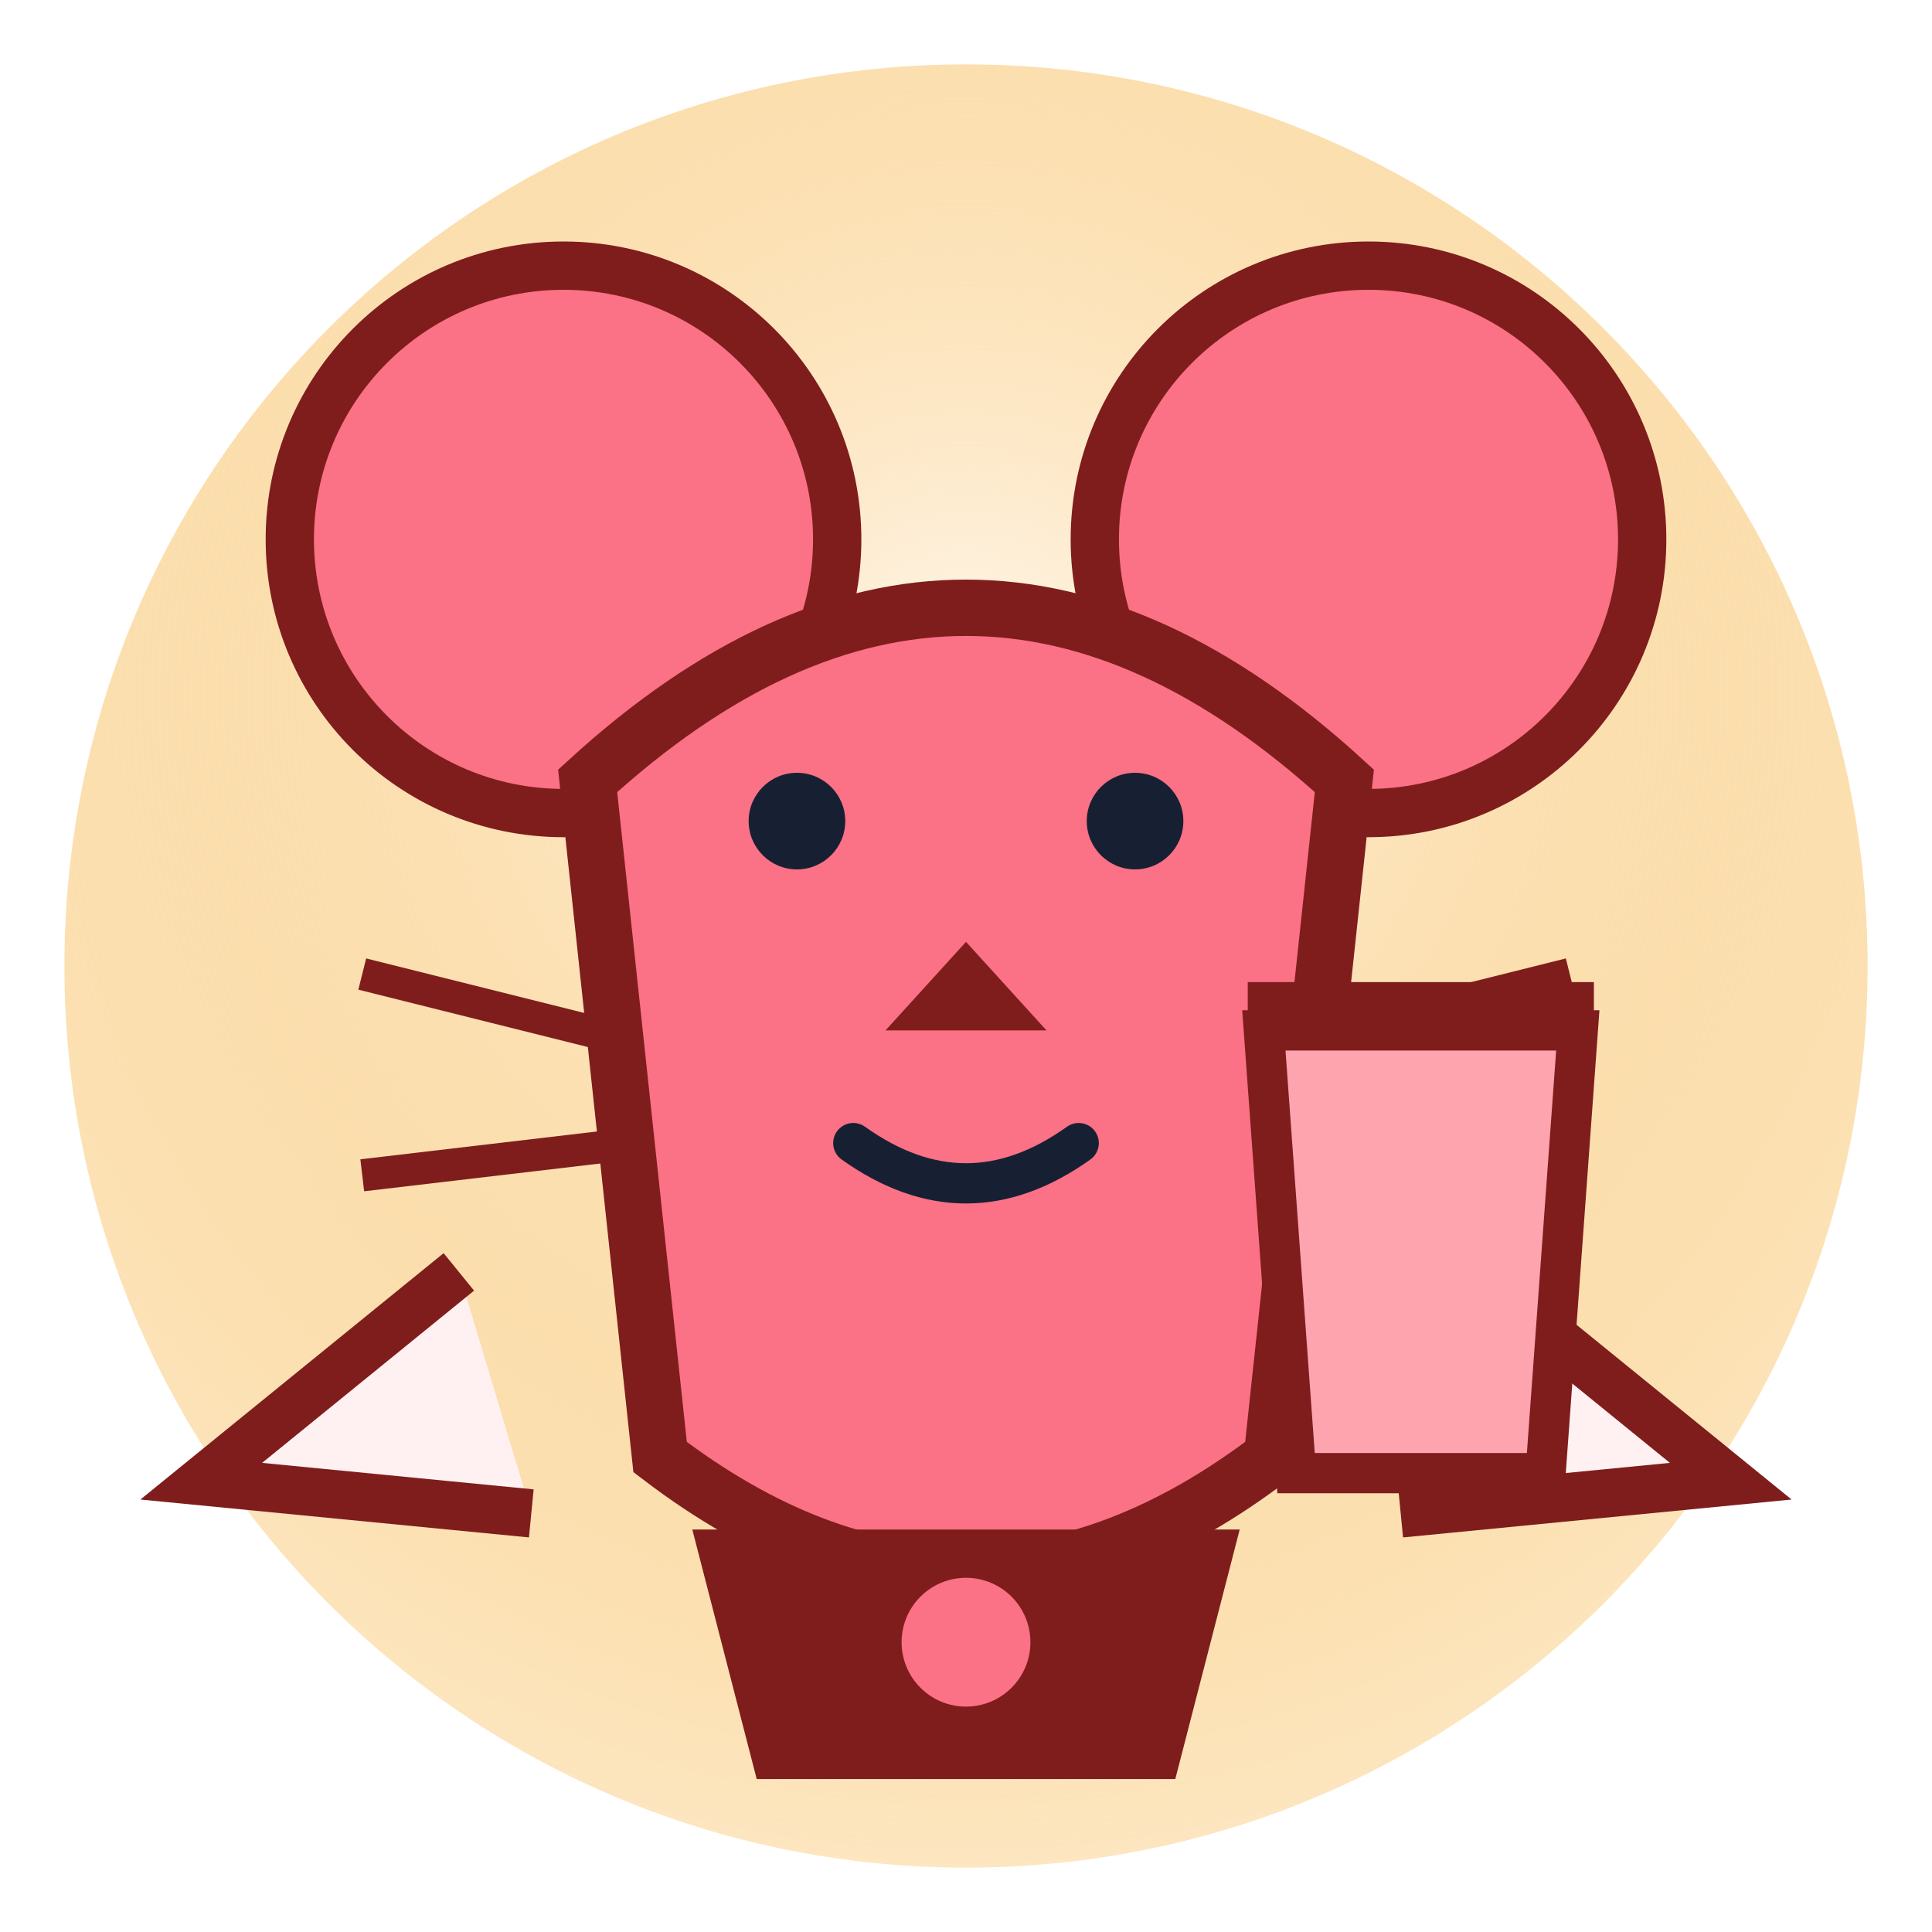
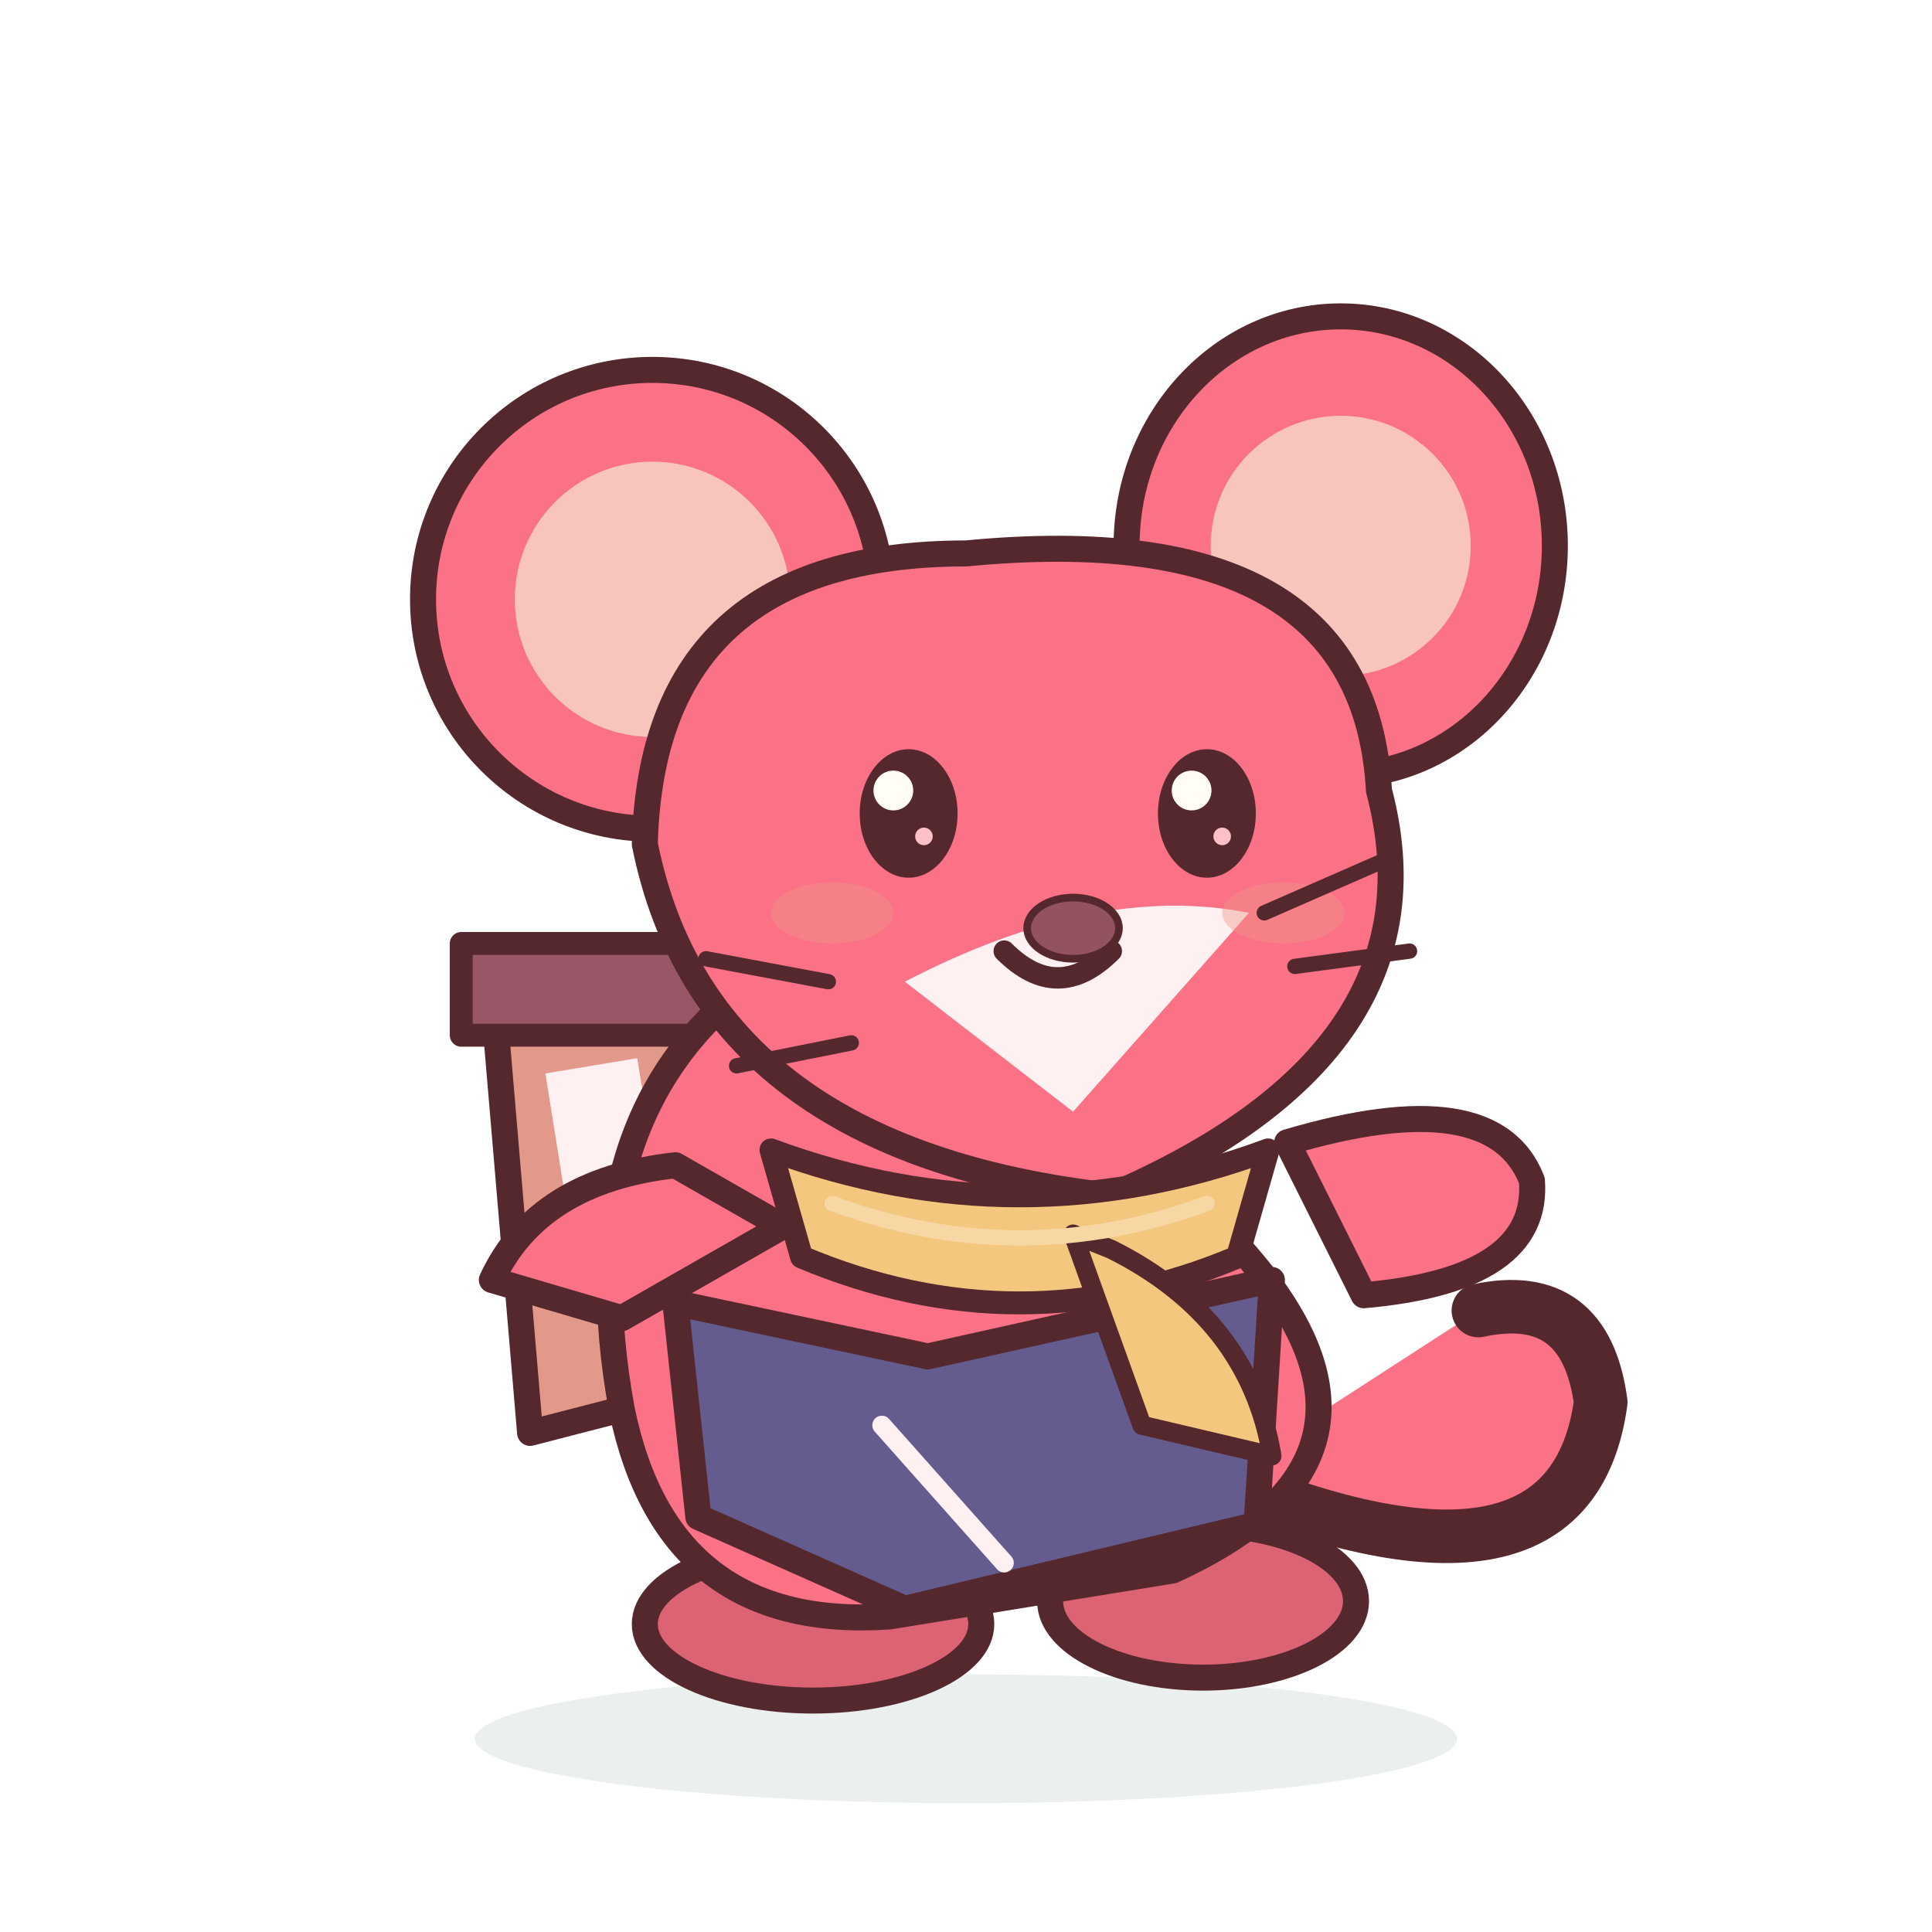
- <svg xmlns="http://www.w3.org/2000/svg" viewBox="0 0 240 240" role="img" aria-label="베리러너">
-   <defs>
-     <radialGradient id="bg-s2_cookie_jam_mouse_2" cx="50%" cy="35%" r="70%">
-       <stop offset="0" stop-color="#fff7ed" />
-       <stop offset="1" stop-color="#f59e0b" stop-opacity=".22" />
-     </radialGradient>
-   </defs>
-   <circle cx="120" cy="120" r="112" fill="url(#bg-s2_cookie_jam_mouse_2)" />
-   <g>
-     <circle cx="70" cy="67" r="34" fill="#fb7185" stroke="#7f1d1d" stroke-width="6" />
-     <circle cx="170" cy="67" r="34" fill="#fb7185" stroke="#7f1d1d" stroke-width="6" />
-     <path d="M73 97Q120 54 167 97L158 181Q120 210 82 181z" fill="#fb7185" stroke="#7f1d1d" stroke-width="7" />
-     <path d="M120 117l-10 11h20z" fill="#7f1d1d" />
-     <circle cx="99" cy="102" r="6" fill="#172033" />
-     <circle cx="141" cy="102" r="6" fill="#172033" />
-     <path d="M106 142 Q120 152 134 142" fill="none" stroke="#172033" stroke-width="5" stroke-linecap="round" />
-     <path d="M77 129l-32-8M79 142l-34 4M163 129l32-8M161 142l34 4" stroke="#7f1d1d" stroke-width="4" />
-     <path d="M57 158l-32 26 41 4M183 158l32 26-41 4" fill="#fff1f2" stroke="#7f1d1d" stroke-width="6" />
-     <path d="M86 190h68l-8 31H94z" fill="#7f1d1d" />
-     <circle cx="120" cy="204" r="8" fill="#fb7185" />
-     <path d="M157 128 h39 l-4 55 h-31z" fill="#fda4af" stroke="#7f1d1d" stroke-width="5" />
-     <path d="M155 126 h43" stroke="#7f1d1d" stroke-width="8" />
+ <svg xmlns="http://www.w3.org/2000/svg" viewBox="0 0 240 240" class="s2-monster-svg hw-character" data-art-version="13.0.0" role="img" aria-label="베리달리">
+   <ellipse cx="120" cy="216" rx="61" ry="8" fill="#385849" opacity=".10" />
+   <g class="hw-character-body" transform="translate(6 7) scale(.95)" stroke-linejoin="round" stroke-linecap="round">
+     <path d="M153 186q46 19 50-10-2-15-16-12" fill="#fb7185" stroke="#54282c" stroke-width="7" stroke-linejoin="round" stroke-linecap="round" />
+     <path d="M58 121l28-5 8 56-31 8z" fill="#e39989" stroke="#54282c" stroke-width="3.4" stroke-linejoin="round" stroke-linecap="round" />
+     <path d="M54 116h35v12H54z" fill="#975767" stroke="#54282c" stroke-width="3" stroke-linejoin="round" stroke-linecap="round" />
+     <path d="M65 133l12-2 4 24-12 3z" fill="#fff1f2" stroke="#fff1f2" stroke-width="0" stroke-linejoin="round" stroke-linecap="round" />
+     <path d="M78 205a22 10 0 1 0 44 0a22 10 0 1 0 -44 0" fill="#db6374" stroke="#54282c" stroke-width="3.4" stroke-linejoin="round" stroke-linecap="round" />
+     <path d="M131 202a20 10 0 1 0 40 0a20 10 0 1 0 -40 0" fill="#db6374" stroke="#54282c" stroke-width="3.4" stroke-linejoin="round" stroke-linecap="round" />
+     <path d="M92 121q-24 18-17 56 6 29 35 27l37-6q33-15 9-42l-19-35z" fill="#fb7185" stroke="#54282c" stroke-width="3.4" stroke-linejoin="round" stroke-linecap="round" />
+     <path d="M82 163l33 7 45-10-2 32-46 11-27-12z" fill="#645c8e" stroke="#54282c" stroke-width="3.4" stroke-linejoin="round" stroke-linecap="round" />
+     <path d="M109 179l16 18" fill="none" stroke="#fff1f2" stroke-width="2.5" stroke-linejoin="round" stroke-linecap="round" />
+     <path d="M49 71a30 30 0 1 0 60 0a30 30 0 1 0 -60 0" fill="#fb7185" stroke="#54282c" stroke-width="3.4" stroke-linejoin="round" stroke-linecap="round" />
+     <path d="M141 64a28 30 0 1 0 56 0a28 30 0 1 0 -56 0" fill="#fb7185" stroke="#54282c" stroke-width="3.4" stroke-linejoin="round" stroke-linecap="round" />
+     <circle cx="79" cy="71" r="18" fill="#f8c5bd" />
+     <circle cx="169" cy="64" r="17" fill="#f8c5bd" />
+     <path d="M78 103q1-38 42-38 52-5 54 31 9 34-35 53-53-6-61-46z" fill="#fb7185" stroke="#54282c" stroke-width="3.4" stroke-linejoin="round" stroke-linecap="round" />
+     <path d="M112 121q25-13 45-9l-23 26z" fill="#fff1f2" stroke="#fff1f2" stroke-width="0" stroke-linejoin="round" stroke-linecap="round" />
+     <g class="hw-character-eye">
+       <ellipse cx="112.5" cy="99" rx="6.4" ry="8.4" fill="#54282c" />
+       <circle cx="110.5" cy="96" r="2.6" fill="#fffdf5" />
+       <circle cx="114.5" cy="102" r="1.15" fill="#fdbfc8" />
+     </g>
+     <g class="hw-character-eye">
+       <ellipse cx="151.5" cy="99" rx="6.4" ry="8.4" fill="#54282c" />
+       <circle cx="149.5" cy="96" r="2.6" fill="#fffdf5" />
+       <circle cx="153.5" cy="102" r="1.15" fill="#fdbfc8" />
+     </g>
+     <path d="M125 117q7 7 14 0" fill="none" stroke="#54282c" stroke-width="2.8" stroke-linejoin="round" stroke-linecap="round" />
+     <g fill="#ee938b" opacity=".42">
+       <ellipse cx="102.5" cy="112" rx="8" ry="4" />
+       <ellipse cx="161.5" cy="112" rx="8" ry="4" />
+     </g>
+     <path d="M128 114a6 4 0 1 0 12 0a6 4 0 1 0 -12 0" fill="#925260" stroke="#54282c" stroke-width="1" stroke-linejoin="round" stroke-linecap="round" />
+     <path d="M102 121l-16-3m19 11-15 3M159 112l16-7m-12 14 15-2" fill="none" stroke="#54282c" stroke-width="2" stroke-linejoin="round" stroke-linecap="round" />
+     <path d="M94.5 143q32.5 12 65 0l-4 14q-28.5 12 -57 0z" fill="#f4c77f" stroke="#54282c" stroke-width="3" stroke-linejoin="round" stroke-linecap="round" />
+     <path d="M139 156q18 9 21 27l-17-4-9-25z" fill="#f4c77f" stroke="#54282c" stroke-width="2.5" stroke-linejoin="round" stroke-linecap="round" />
+     <path d="M102.5 150q24.5 9 49 0" fill="none" stroke="#f7d8a5" stroke-width="2" stroke-linejoin="round" stroke-linecap="round" />
+     <path d="M82 145q-18 2-24 15l17 5 21-12z" fill="#fb7185" stroke="#54282c" stroke-width="3.4" stroke-linejoin="round" stroke-linecap="round" />
+     <path d="M162 142q27-8 32 5 1 13-22 15z" fill="#fb7185" stroke="#54282c" stroke-width="3.4" stroke-linejoin="round" stroke-linecap="round" />
  </g>
</svg>
